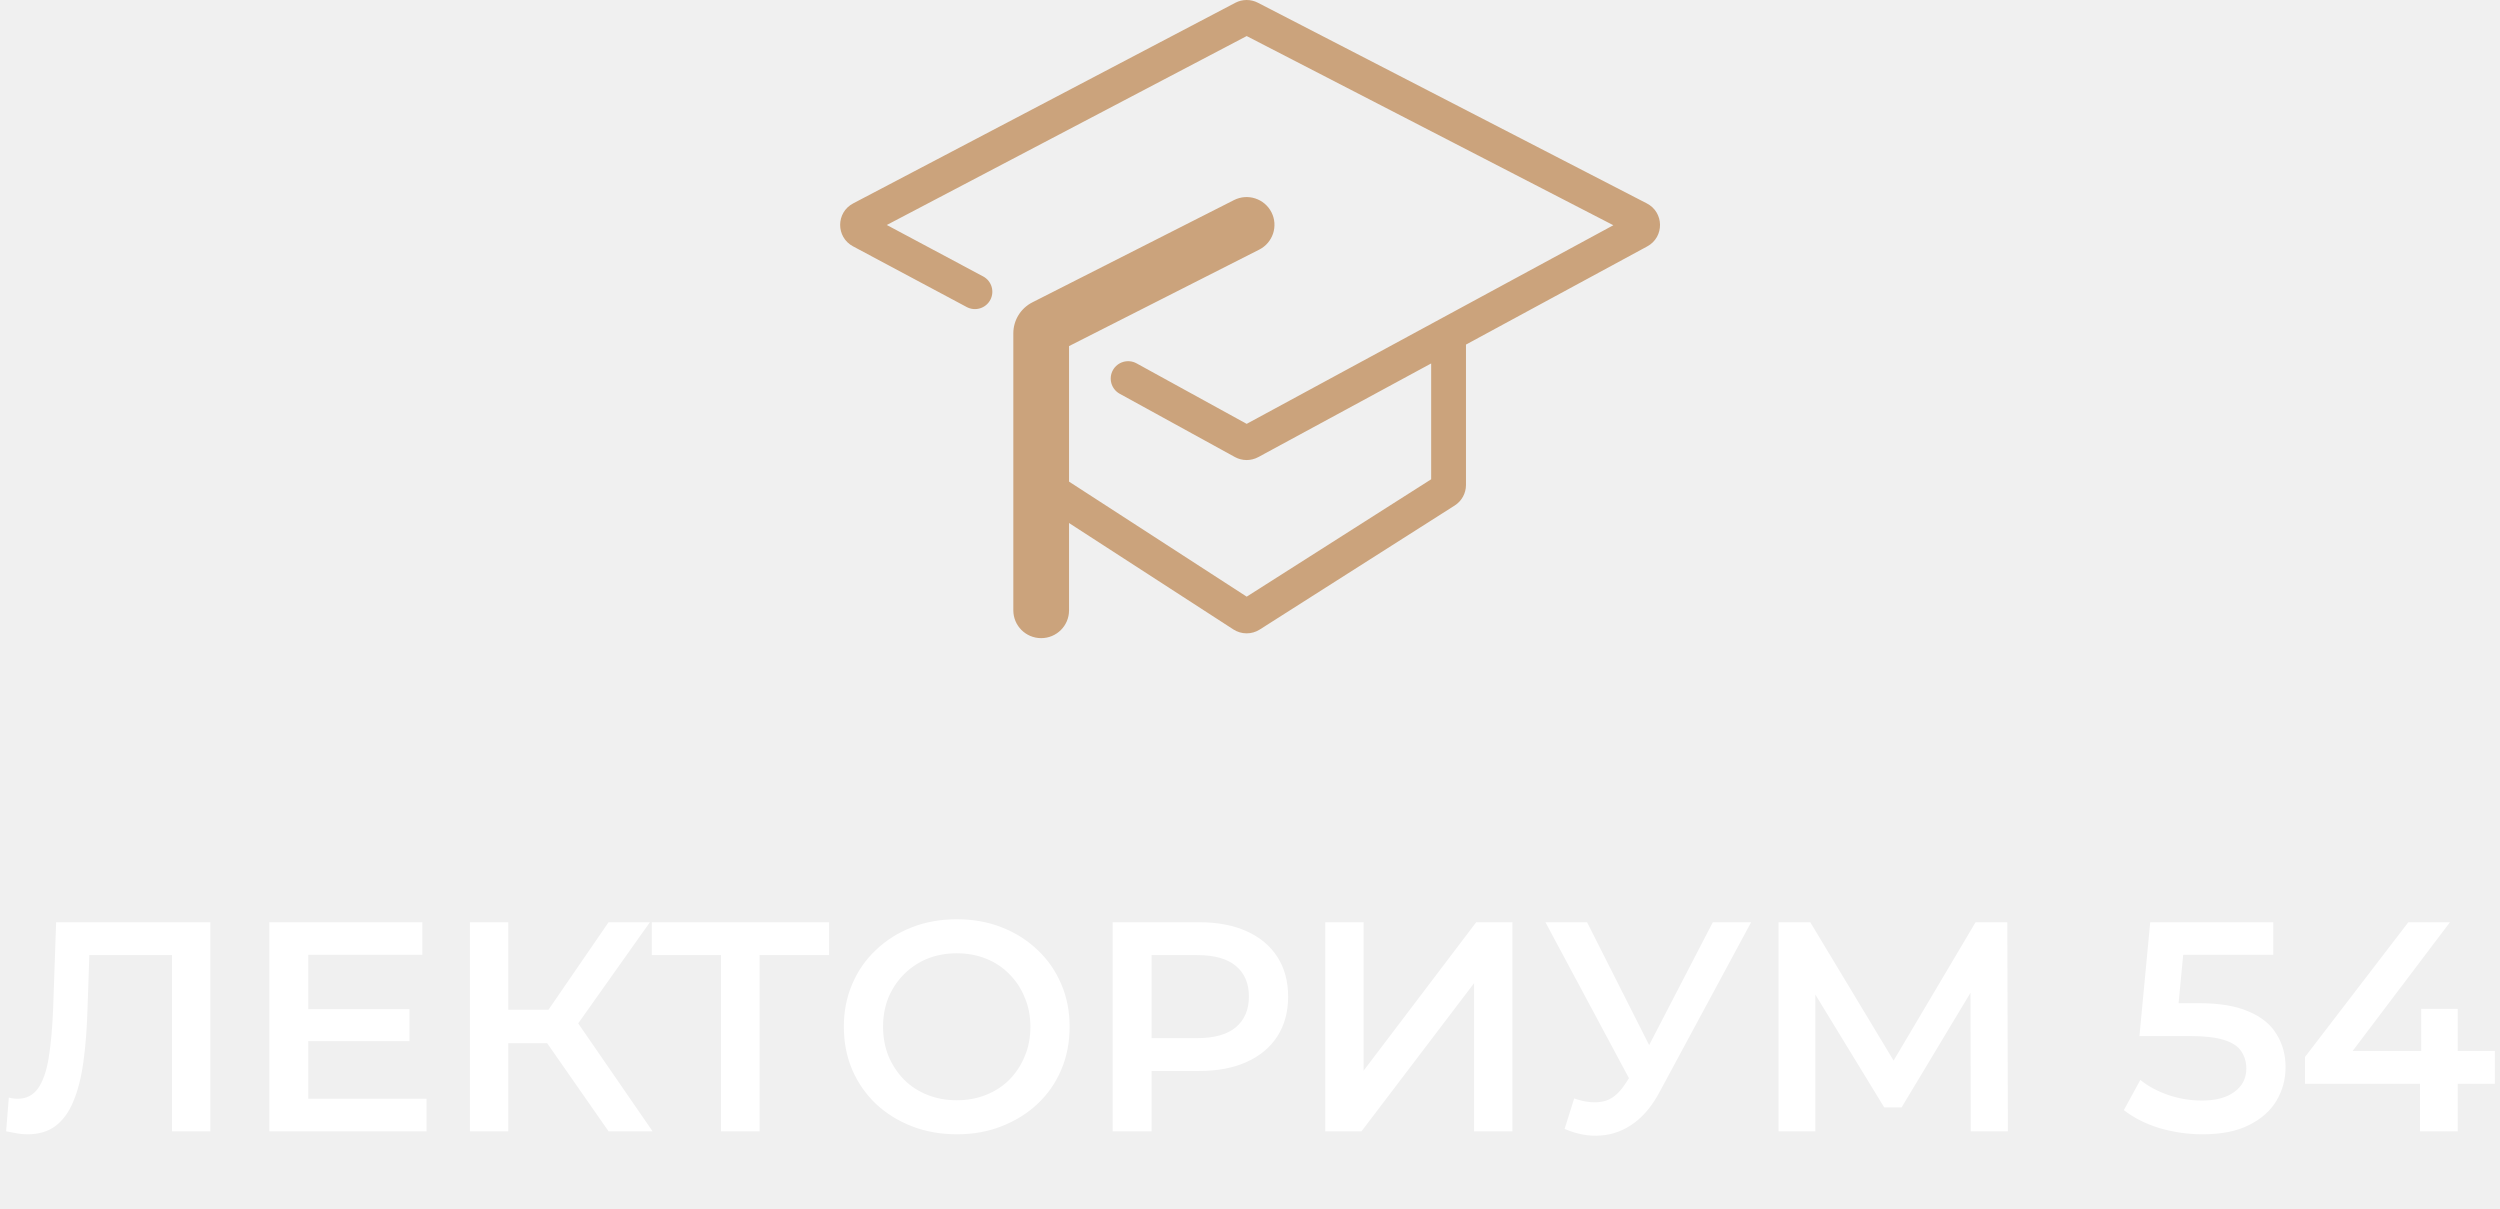
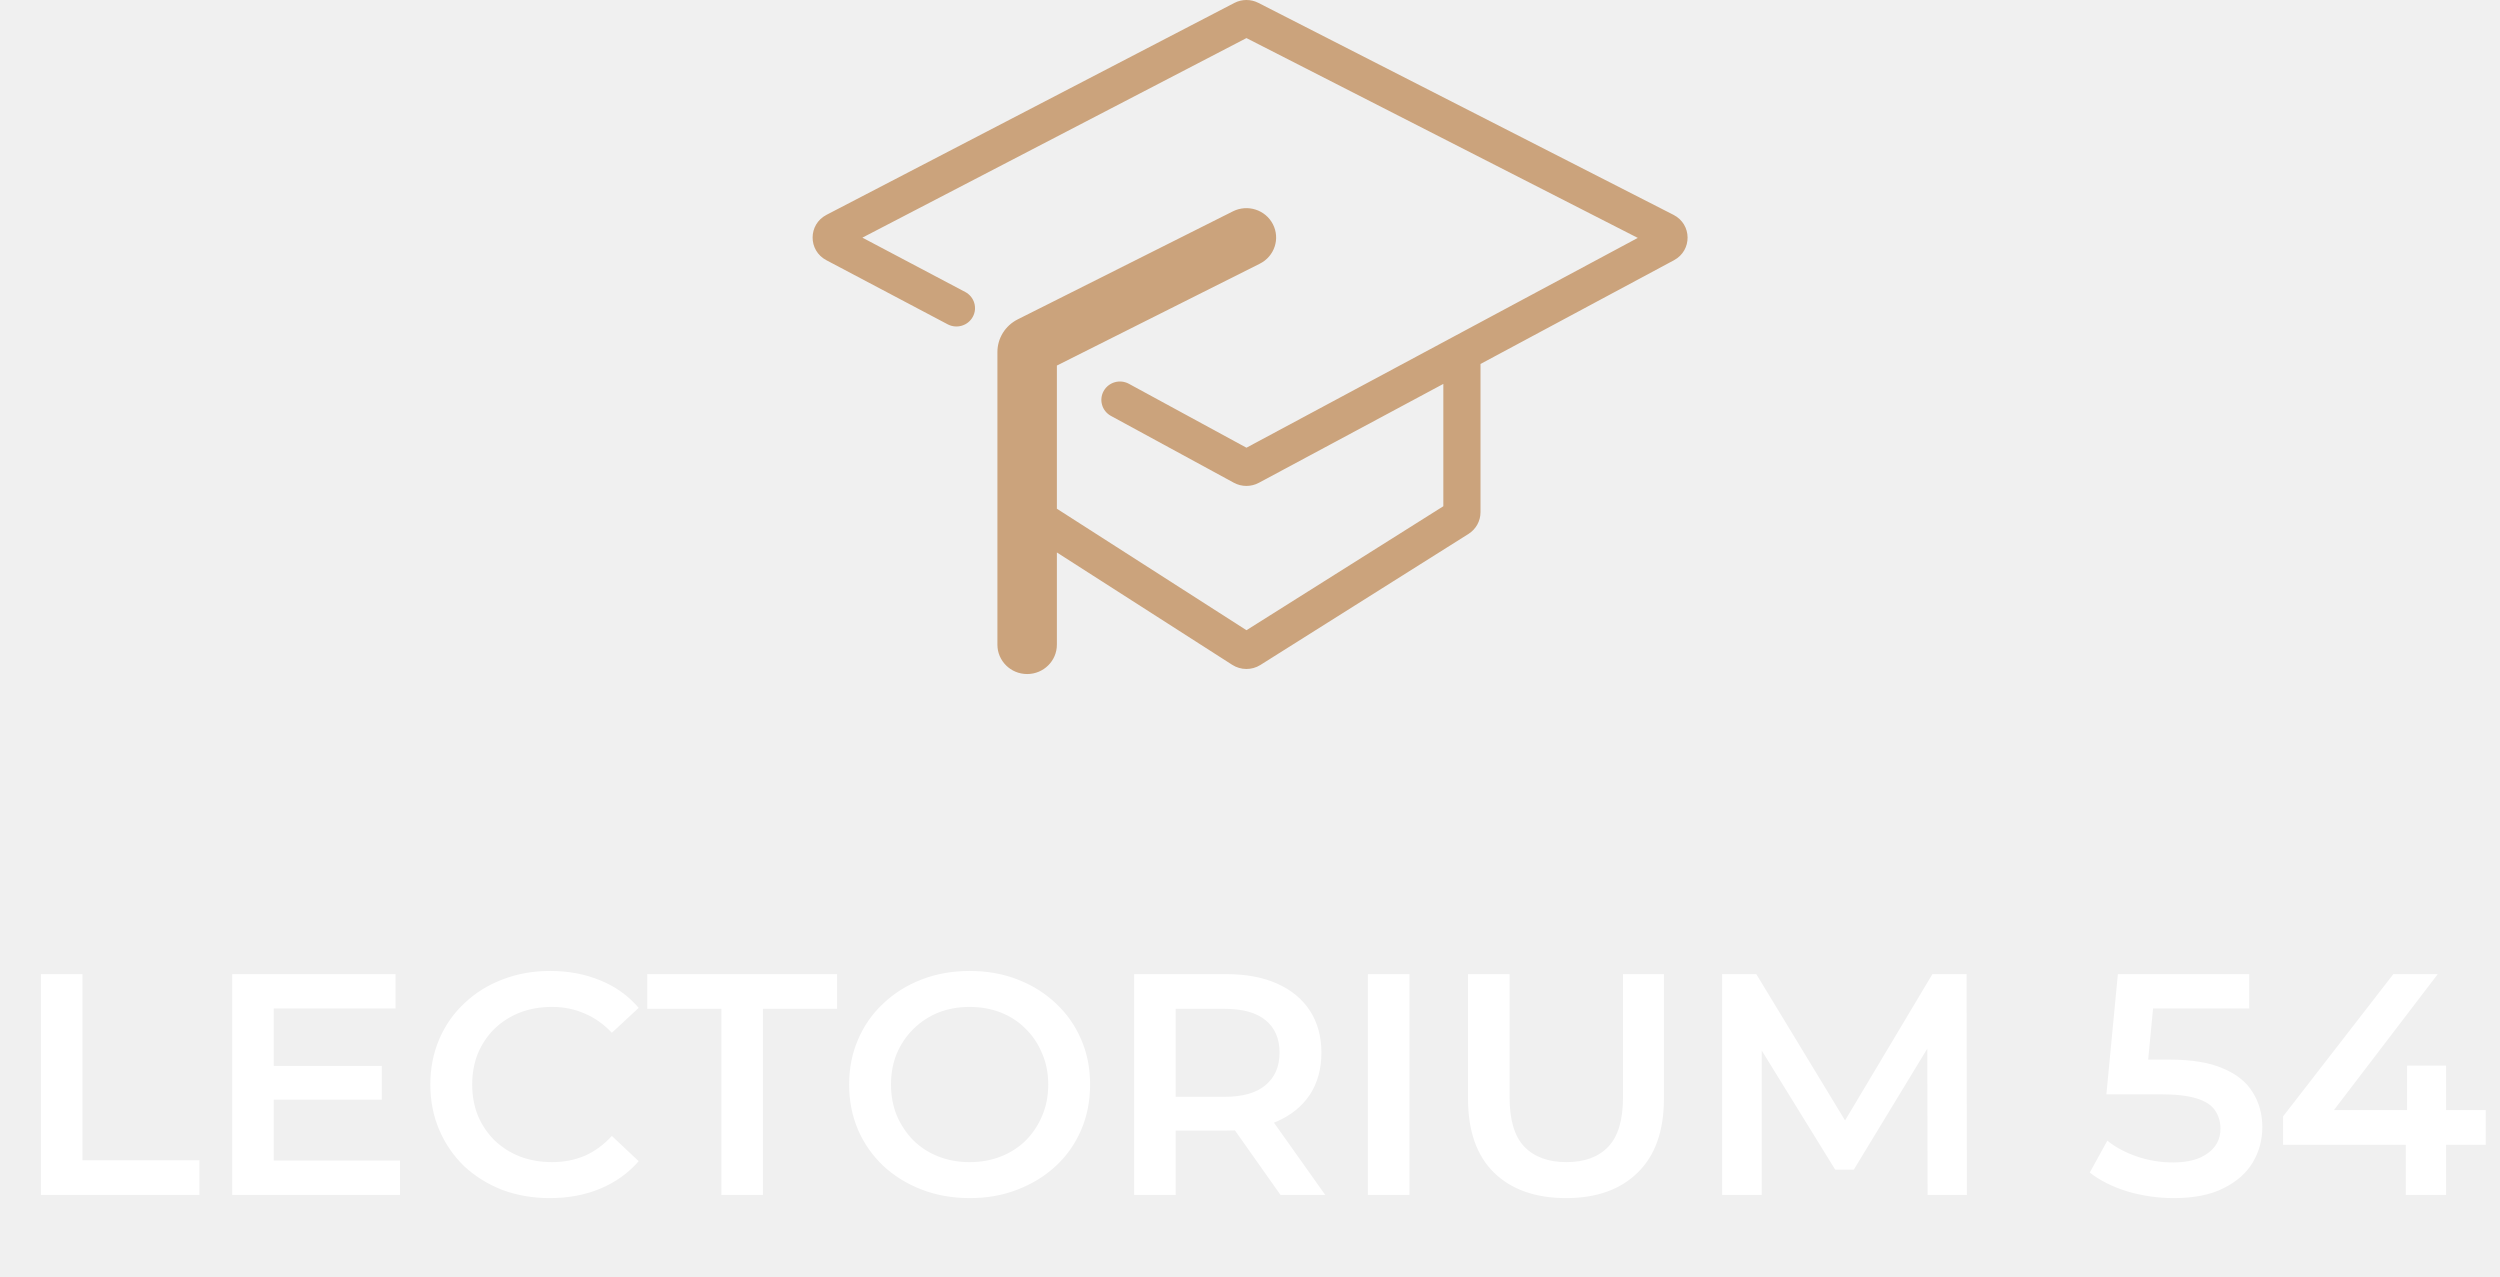
- <svg xmlns="http://www.w3.org/2000/svg" width="151" height="73" viewBox="0 0 151 73" fill="none">
-   <path fill-rule="evenodd" clip-rule="evenodd" d="M53.563 13.589L75.3 2.178L97.446 13.604L86.992 19.267L75.299 25.601L68.647 21.946C68.138 21.667 67.498 21.852 67.218 22.359C66.938 22.866 67.123 23.504 67.632 23.784L74.587 27.605C75.026 27.846 75.559 27.848 76 27.609L86.442 21.952V28.949L75.301 36.038L64.57 29.09V20.904L76.058 15.077C76.886 14.657 77.216 13.647 76.796 12.821C76.374 11.995 75.362 11.665 74.533 12.085L62.355 18.262C61.65 18.62 61.205 19.342 61.205 20.132V36.866C61.205 37.793 61.958 38.544 62.888 38.544C63.817 38.544 64.57 37.793 64.57 36.866V31.591L74.496 38.018C74.98 38.331 75.603 38.334 76.089 38.024L87.865 30.532C88.288 30.262 88.545 29.795 88.545 29.294V20.813L99.496 14.881C100.534 14.319 100.518 12.827 99.469 12.286L75.974 0.164C75.546 -0.056 75.038 -0.055 74.612 0.169L51.532 12.285C50.488 12.833 50.482 14.323 51.523 14.879L58.389 18.545C58.901 18.819 59.539 18.626 59.813 18.116C60.087 17.605 59.894 16.969 59.382 16.696L53.563 13.589Z" fill="#CBA37C" />
-   <path d="M1.654 68.512C1.449 68.512 1.244 68.494 1.039 68.458C0.834 68.422 0.611 68.38 0.37 68.331L0.533 66.293C0.701 66.341 0.882 66.365 1.075 66.365C1.582 66.365 1.986 66.161 2.287 65.752C2.588 65.331 2.805 64.717 2.938 63.911C3.071 63.106 3.161 62.113 3.209 60.935L3.39 55.703H12.705V68.331H10.39V57.11L10.932 57.688H4.91L5.416 57.092L5.289 60.845C5.253 62.095 5.169 63.196 5.036 64.146C4.904 65.096 4.699 65.896 4.421 66.545C4.156 67.183 3.8 67.67 3.354 68.007C2.908 68.344 2.341 68.512 1.654 68.512ZM18.437 60.953H24.731V62.883H18.437V60.953ZM18.618 66.365H25.762V68.331H16.266V55.703H25.509V57.67H18.618V66.365ZM36.757 68.331L32.47 62.18L34.369 61.007L39.416 68.331H36.757ZM28.383 68.331V55.703H30.698V68.331H28.383ZM29.992 63.01V60.989H34.261V63.01H29.992ZM34.586 62.288L32.434 61.999L36.757 55.703H39.253L34.586 62.288ZM43.547 68.331V57.11L44.107 57.688H39.369V55.703H50.076V57.688H45.337L45.88 57.11V68.331H43.547ZM57.805 68.512C56.816 68.512 55.906 68.349 55.074 68.025C54.242 67.7 53.518 67.249 52.903 66.672C52.288 66.082 51.812 65.397 51.475 64.615C51.137 63.821 50.968 62.955 50.968 62.017C50.968 61.079 51.137 60.219 51.475 59.438C51.812 58.644 52.288 57.958 52.903 57.381C53.518 56.791 54.242 56.335 55.074 56.01C55.906 55.685 56.81 55.523 57.787 55.523C58.776 55.523 59.68 55.685 60.5 56.01C61.332 56.335 62.055 56.791 62.67 57.381C63.285 57.958 63.761 58.644 64.099 59.438C64.437 60.219 64.605 61.079 64.605 62.017C64.605 62.955 64.437 63.821 64.099 64.615C63.761 65.409 63.285 66.094 62.67 66.672C62.055 67.249 61.332 67.7 60.5 68.025C59.68 68.349 58.782 68.512 57.805 68.512ZM57.787 66.455C58.426 66.455 59.017 66.347 59.559 66.13C60.102 65.914 60.572 65.607 60.97 65.21C61.368 64.801 61.675 64.332 61.892 63.803C62.122 63.262 62.236 62.667 62.236 62.017C62.236 61.368 62.122 60.778 61.892 60.249C61.675 59.708 61.368 59.239 60.97 58.842C60.572 58.433 60.102 58.121 59.559 57.904C59.017 57.688 58.426 57.579 57.787 57.579C57.148 57.579 56.557 57.688 56.014 57.904C55.484 58.121 55.014 58.433 54.603 58.842C54.206 59.239 53.892 59.708 53.663 60.249C53.446 60.778 53.337 61.368 53.337 62.017C53.337 62.655 53.446 63.244 53.663 63.785C53.892 64.326 54.206 64.801 54.603 65.21C55.001 65.607 55.472 65.914 56.014 66.13C56.557 66.347 57.148 66.455 57.787 66.455ZM67.205 68.331V55.703H72.413C73.535 55.703 74.493 55.884 75.289 56.244C76.097 56.605 76.718 57.123 77.152 57.796C77.586 58.469 77.803 59.269 77.803 60.195C77.803 61.121 77.586 61.921 77.152 62.595C76.718 63.268 76.097 63.785 75.289 64.146C74.493 64.507 73.535 64.687 72.413 64.687H68.507L69.556 63.587V68.331H67.205ZM69.556 63.839L68.507 62.703H72.305C73.342 62.703 74.12 62.486 74.638 62.053C75.169 61.608 75.434 60.989 75.434 60.195C75.434 59.389 75.169 58.77 74.638 58.337C74.12 57.904 73.342 57.688 72.305 57.688H68.507L69.556 56.533V63.839ZM80.046 68.331V55.703H82.361V64.669L89.162 55.703H91.35V68.331H89.035V59.383L82.234 68.331H80.046ZM95.08 66.347C95.744 66.576 96.328 66.636 96.835 66.527C97.341 66.419 97.793 66.052 98.191 65.427L98.806 64.471L99.041 64.218L103.454 55.703H105.769L100.271 65.896C99.825 66.75 99.294 67.399 98.68 67.844C98.065 68.289 97.402 68.536 96.69 68.584C95.991 68.644 95.261 68.512 94.502 68.187L95.08 66.347ZM98.987 66.239L93.344 55.703H95.858L100.271 64.435L98.987 66.239ZM107.423 68.331V55.703H109.34L114.893 64.922H113.862L119.324 55.703H121.241L121.277 68.331H119.034L119.016 59.185H119.486L114.856 66.888H113.807L109.105 59.185H109.647V68.331H107.423ZM133.038 68.512C132.145 68.512 131.271 68.385 130.415 68.133C129.571 67.868 128.86 67.507 128.281 67.05L129.276 65.228C129.734 65.601 130.289 65.902 130.94 66.13C131.603 66.359 132.29 66.473 133.002 66.473C133.834 66.473 134.485 66.299 134.955 65.95C135.437 65.601 135.678 65.132 135.678 64.543C135.678 64.146 135.576 63.797 135.371 63.497C135.178 63.196 134.828 62.968 134.322 62.811C133.827 62.655 133.146 62.577 132.278 62.577H129.222L129.873 55.703H137.306V57.67H130.741L131.971 56.551L131.482 61.693L130.252 60.592H132.803C134.056 60.592 135.063 60.76 135.823 61.097C136.594 61.422 137.155 61.879 137.505 62.468C137.867 63.046 138.048 63.707 138.048 64.453C138.048 65.186 137.867 65.86 137.505 66.473C137.143 67.087 136.589 67.579 135.841 67.953C135.105 68.326 134.171 68.512 133.038 68.512ZM139.223 65.463V63.839L145.463 55.703H147.977L141.827 63.839L140.652 63.478H150.69V65.463H139.223ZM146.168 68.331V65.463L146.24 63.478V60.935H148.447V68.331H146.168Z" fill="white" />
+ <svg xmlns="http://www.w3.org/2000/svg" width="141" height="72" viewBox="0 0 141 72" fill="none">
+   <g clip-path="url(#clip0_459_3775)">
+     <path fill-rule="evenodd" clip-rule="evenodd" d="M48.639 13.403L70.3 2.148L92.371 13.418L81.952 19.003L70.3 25.251L63.67 21.646C63.163 21.37 62.526 21.552 62.247 22.053C61.968 22.553 62.152 23.182 62.659 23.458L69.59 27.227C70.028 27.465 70.559 27.466 70.998 27.231L81.404 21.652V28.552L70.301 35.544L59.608 28.692V20.617L71.056 14.871C71.882 14.456 72.211 13.46 71.791 12.645C71.371 11.83 70.362 11.506 69.536 11.92L57.4 18.012C56.697 18.365 56.254 19.077 56.254 19.856V36.361C56.254 37.275 57.005 38.016 57.931 38.016C58.857 38.016 59.608 37.275 59.608 36.361V31.159L69.499 37.497C69.982 37.806 70.603 37.809 71.087 37.504L82.822 30.114C83.244 29.848 83.5 29.387 83.5 28.893V20.528L94.413 14.677C95.447 14.122 95.432 12.652 94.387 12.118L70.972 0.162C70.546 -0.056 70.039 -0.054 69.615 0.167L46.615 12.117C45.574 12.658 45.569 14.127 46.606 14.675L53.449 18.291C53.959 18.561 54.594 18.371 54.867 17.867C55.14 17.364 54.948 16.737 54.438 16.467L48.639 13.403Z" fill="#CBA37C" />
+     <path d="M2.307 67.395V54.94H4.651V65.438H11.247V67.395H2.307ZM15.26 60.117H21.532V62.021H15.26V60.117ZM15.44 65.455H22.56V67.395H13.097V54.94H22.307V56.879H15.44V65.455ZM31.012 67.573C30.05 67.573 29.155 67.418 28.326 67.11C27.509 66.79 26.794 66.345 26.181 65.776C25.58 65.194 25.112 64.512 24.775 63.729C24.439 62.947 24.271 62.093 24.271 61.167C24.271 60.242 24.439 59.388 24.775 58.605C25.112 57.822 25.586 57.146 26.199 56.577C26.812 55.995 27.527 55.55 28.344 55.242C29.161 54.922 30.056 54.762 31.03 54.762C32.063 54.762 33.006 54.94 33.859 55.295C34.712 55.639 35.433 56.155 36.022 56.843L34.508 58.249C34.052 57.763 33.541 57.401 32.976 57.164C32.411 56.915 31.799 56.79 31.138 56.79C30.477 56.79 29.87 56.897 29.317 57.11C28.777 57.324 28.302 57.626 27.893 58.018C27.497 58.409 27.184 58.872 26.956 59.406C26.74 59.94 26.632 60.527 26.632 61.167C26.632 61.808 26.74 62.395 26.956 62.929C27.184 63.462 27.497 63.925 27.893 64.317C28.302 64.708 28.777 65.011 29.317 65.224C29.87 65.438 30.477 65.544 31.138 65.544C31.799 65.544 32.411 65.426 32.976 65.189C33.541 64.939 34.052 64.566 34.508 64.067L36.022 65.491C35.433 66.167 34.712 66.683 33.859 67.039C33.006 67.395 32.057 67.573 31.012 67.573ZM40.686 67.395V56.897H36.504V54.94H47.211V56.897H43.029V67.395H40.686ZM54.705 67.573C53.72 67.573 52.812 67.413 51.983 67.092C51.154 66.772 50.433 66.327 49.82 65.758C49.207 65.177 48.733 64.5 48.396 63.729C48.06 62.947 47.892 62.093 47.892 61.167C47.892 60.242 48.06 59.394 48.396 58.623C48.733 57.84 49.207 57.164 49.82 56.594C50.433 56.013 51.154 55.562 51.983 55.242C52.812 54.922 53.713 54.762 54.687 54.762C55.672 54.762 56.573 54.922 57.39 55.242C58.219 55.562 58.94 56.013 59.553 56.594C60.166 57.164 60.641 57.84 60.977 58.623C61.314 59.394 61.482 60.242 61.482 61.167C61.482 62.093 61.314 62.947 60.977 63.729C60.641 64.512 60.166 65.189 59.553 65.758C58.94 66.327 58.219 66.772 57.39 67.092C56.573 67.413 55.678 67.573 54.705 67.573ZM54.687 65.544C55.324 65.544 55.912 65.438 56.453 65.224C56.994 65.011 57.462 64.708 57.859 64.317C58.255 63.913 58.562 63.45 58.778 62.929C59.007 62.395 59.121 61.808 59.121 61.167C59.121 60.527 59.007 59.945 58.778 59.423C58.562 58.89 58.255 58.427 57.859 58.036C57.462 57.632 56.994 57.324 56.453 57.11C55.912 56.897 55.324 56.79 54.687 56.79C54.05 56.79 53.461 56.897 52.92 57.11C52.392 57.324 51.923 57.632 51.514 58.036C51.118 58.427 50.806 58.89 50.577 59.423C50.361 59.945 50.253 60.527 50.253 61.167C50.253 61.796 50.361 62.377 50.577 62.911C50.806 63.445 51.118 63.913 51.514 64.317C51.911 64.708 52.38 65.011 52.92 65.224C53.461 65.438 54.05 65.544 54.687 65.544ZM63.966 67.395V54.94H69.157C70.274 54.94 71.229 55.118 72.022 55.473C72.827 55.829 73.446 56.34 73.879 57.004C74.311 57.668 74.528 58.457 74.528 59.37C74.528 60.283 74.311 61.072 73.879 61.737C73.446 62.389 72.827 62.893 72.022 63.249C71.229 63.593 70.274 63.765 69.157 63.765H65.263L66.309 62.715V67.395H63.966ZM72.221 67.395L69.03 62.875H71.536L74.744 67.395H72.221ZM66.309 62.964L65.263 61.861H69.048C70.082 61.861 70.857 61.642 71.374 61.203C71.902 60.764 72.167 60.153 72.167 59.37C72.167 58.575 71.902 57.965 71.374 57.537C70.857 57.11 70.082 56.897 69.048 56.897H65.263L66.309 55.758V62.964ZM77.149 67.395V54.94H79.492V67.395H77.149ZM88.33 67.573C86.6 67.573 85.242 67.092 84.257 66.132C83.283 65.171 82.796 63.783 82.796 61.968V54.94H85.14V61.879C85.14 63.16 85.416 64.091 85.969 64.672C86.534 65.254 87.327 65.544 88.348 65.544C89.369 65.544 90.157 65.254 90.709 64.672C91.262 64.091 91.538 63.16 91.538 61.879V54.94H93.845V61.968C93.845 63.783 93.353 65.171 92.367 66.132C91.394 67.092 90.048 67.573 88.33 67.573ZM97.127 67.395V54.94H99.055L104.571 64.032H103.561L108.987 54.94H110.915L110.933 67.395H108.716L108.698 58.374H109.167L104.553 65.971H103.507L98.821 58.374H99.362V67.395H97.127ZM122.603 67.573C121.714 67.573 120.842 67.448 119.989 67.199C119.148 66.938 118.439 66.582 117.862 66.132L118.854 64.334C119.31 64.702 119.863 64.999 120.512 65.224C121.173 65.45 121.858 65.562 122.567 65.562C123.396 65.562 124.045 65.39 124.513 65.046C124.994 64.702 125.234 64.24 125.234 63.658C125.234 63.267 125.132 62.923 124.928 62.626C124.735 62.33 124.387 62.105 123.882 61.95C123.39 61.796 122.711 61.719 121.846 61.719H118.8L119.448 54.94H126.856V56.879H120.314L121.539 55.776L121.053 60.847L119.827 59.762H122.368C123.618 59.762 124.621 59.928 125.378 60.26C126.147 60.58 126.706 61.031 127.055 61.612C127.415 62.181 127.595 62.834 127.595 63.569C127.595 64.293 127.415 64.957 127.055 65.562C126.694 66.167 126.141 66.653 125.396 67.021C124.663 67.389 123.732 67.573 122.603 67.573ZM128.766 64.566V62.964L134.985 54.94H137.49L131.362 62.964L130.19 62.608H140.194V64.566H128.766ZM135.688 67.395V64.566L135.76 62.608V60.1H137.959V67.395H135.688Z" fill="white" />
+   </g>
+   <defs>
+     <clipPath id="clip0_459_3775">
+       <rect width="140" height="72" fill="white" transform="translate(0.5)" />
+     </clipPath>
+   </defs>
</svg>
